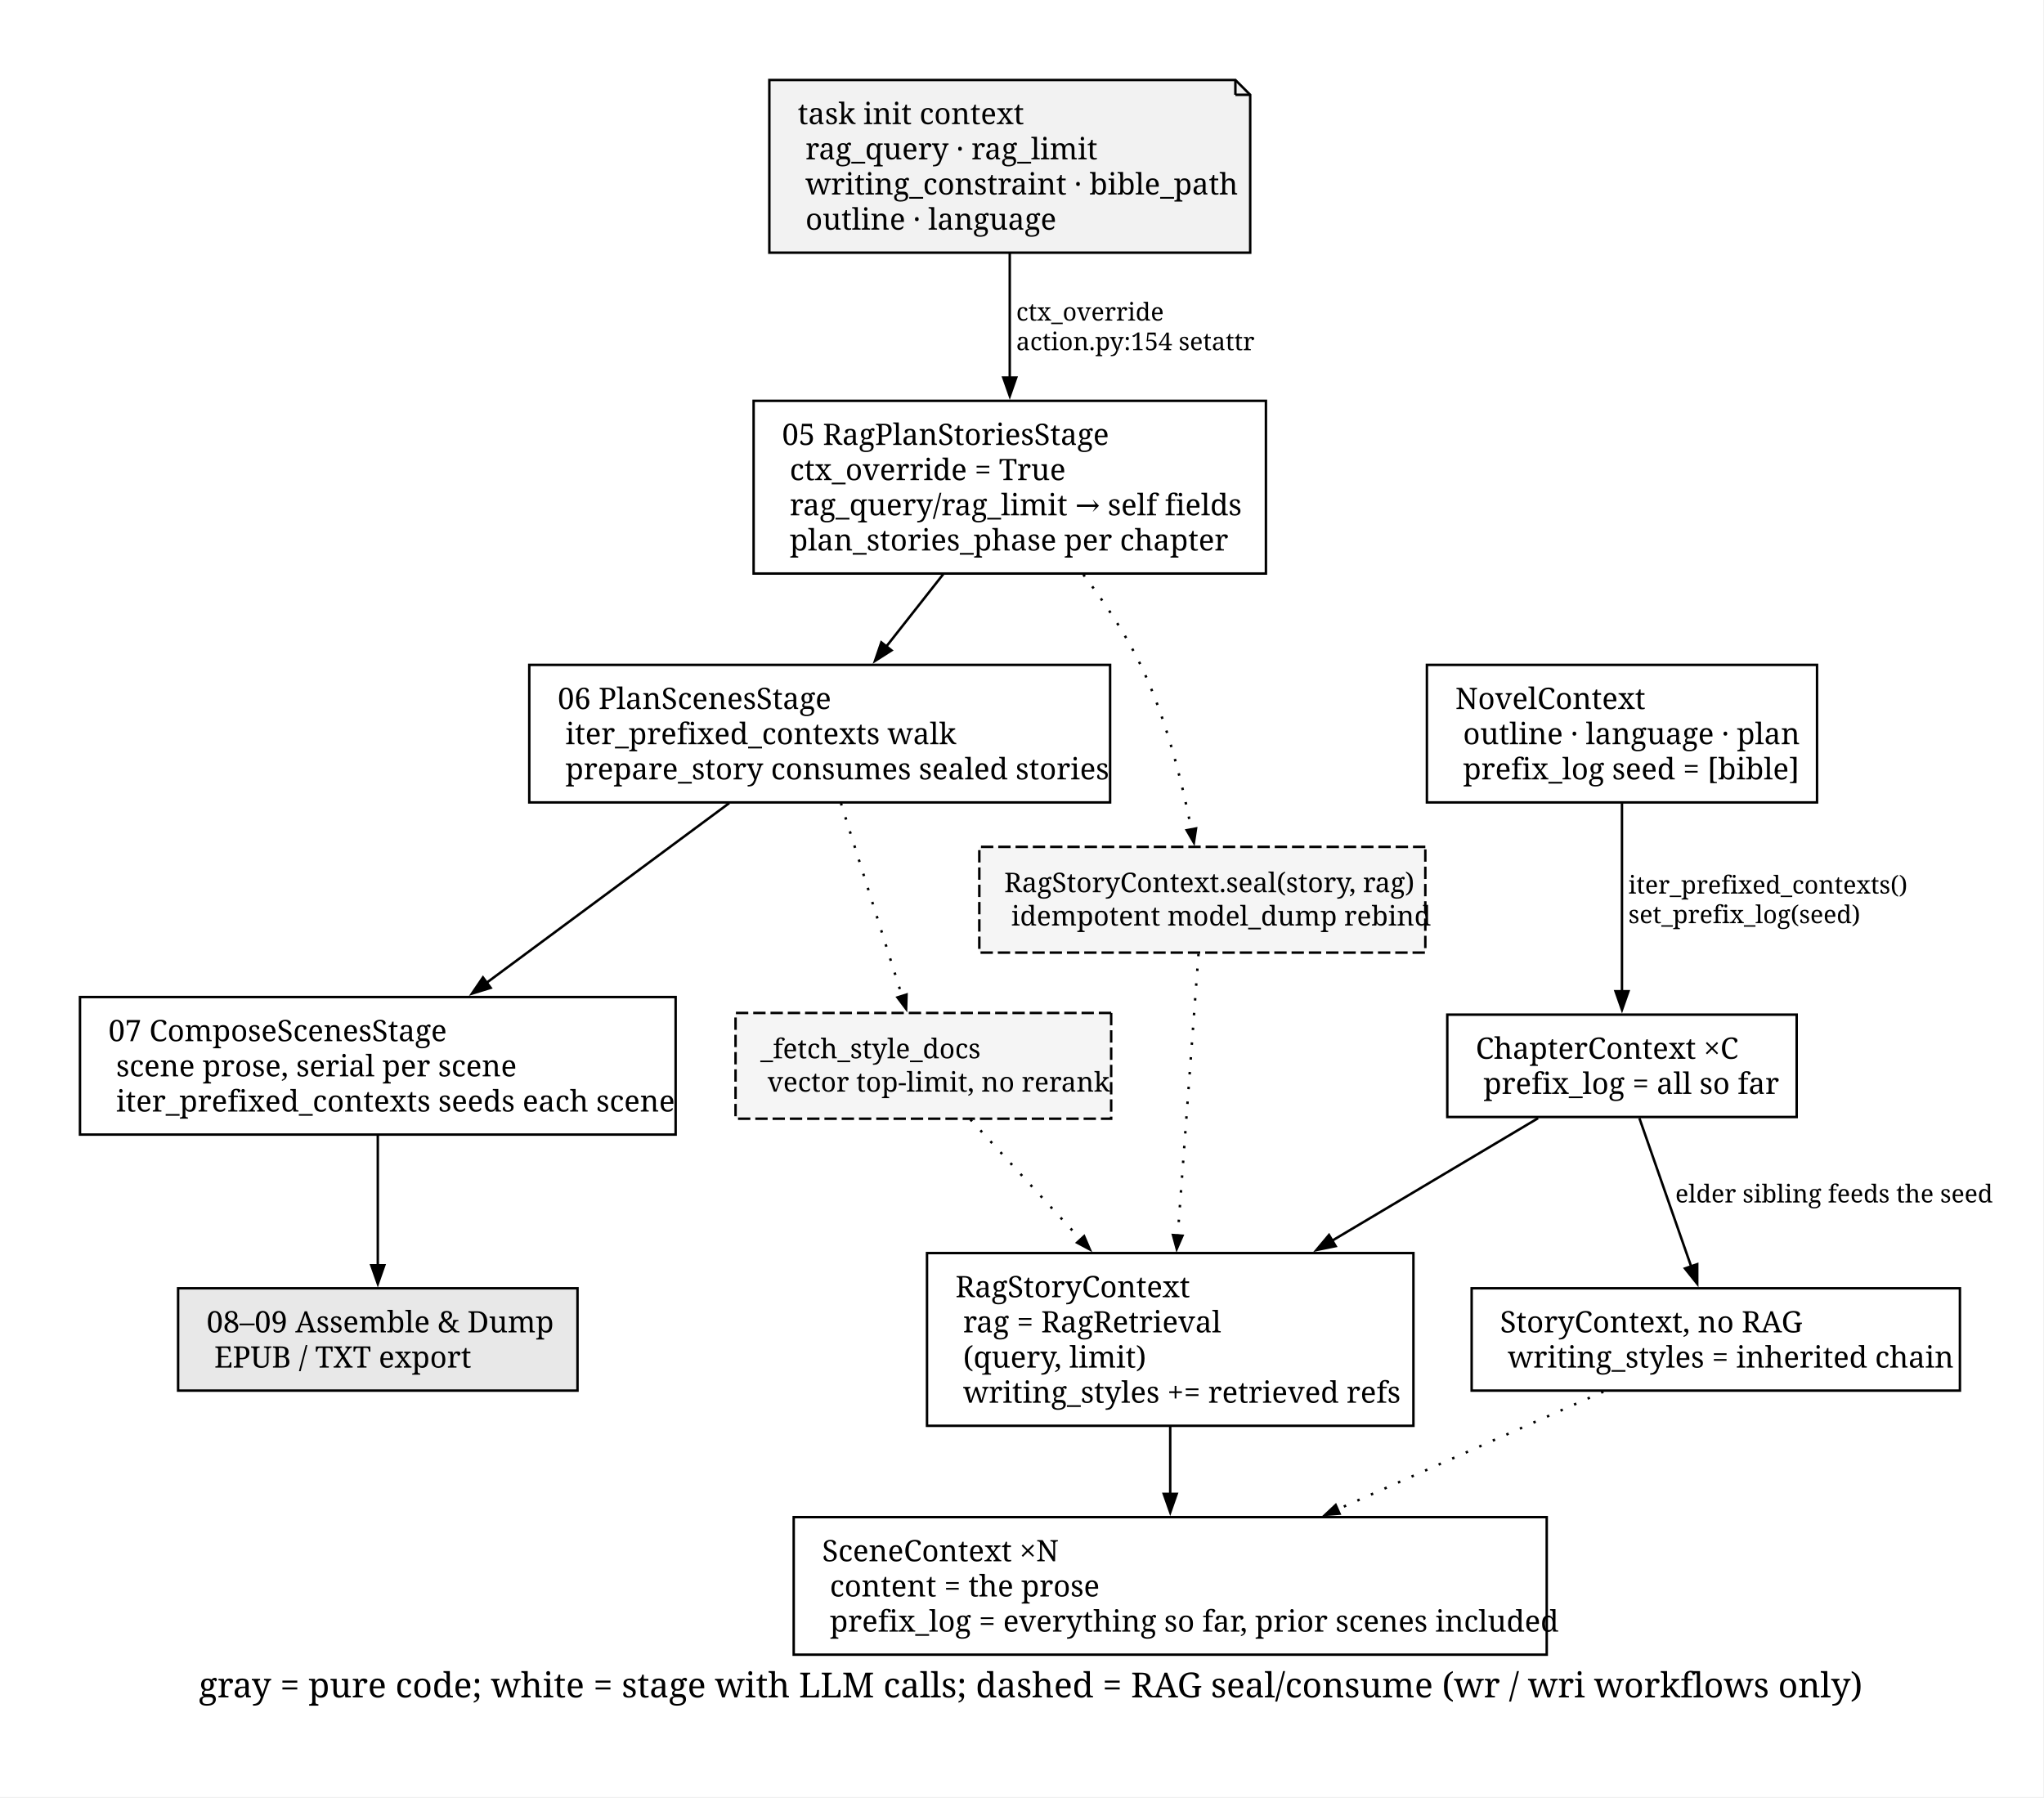
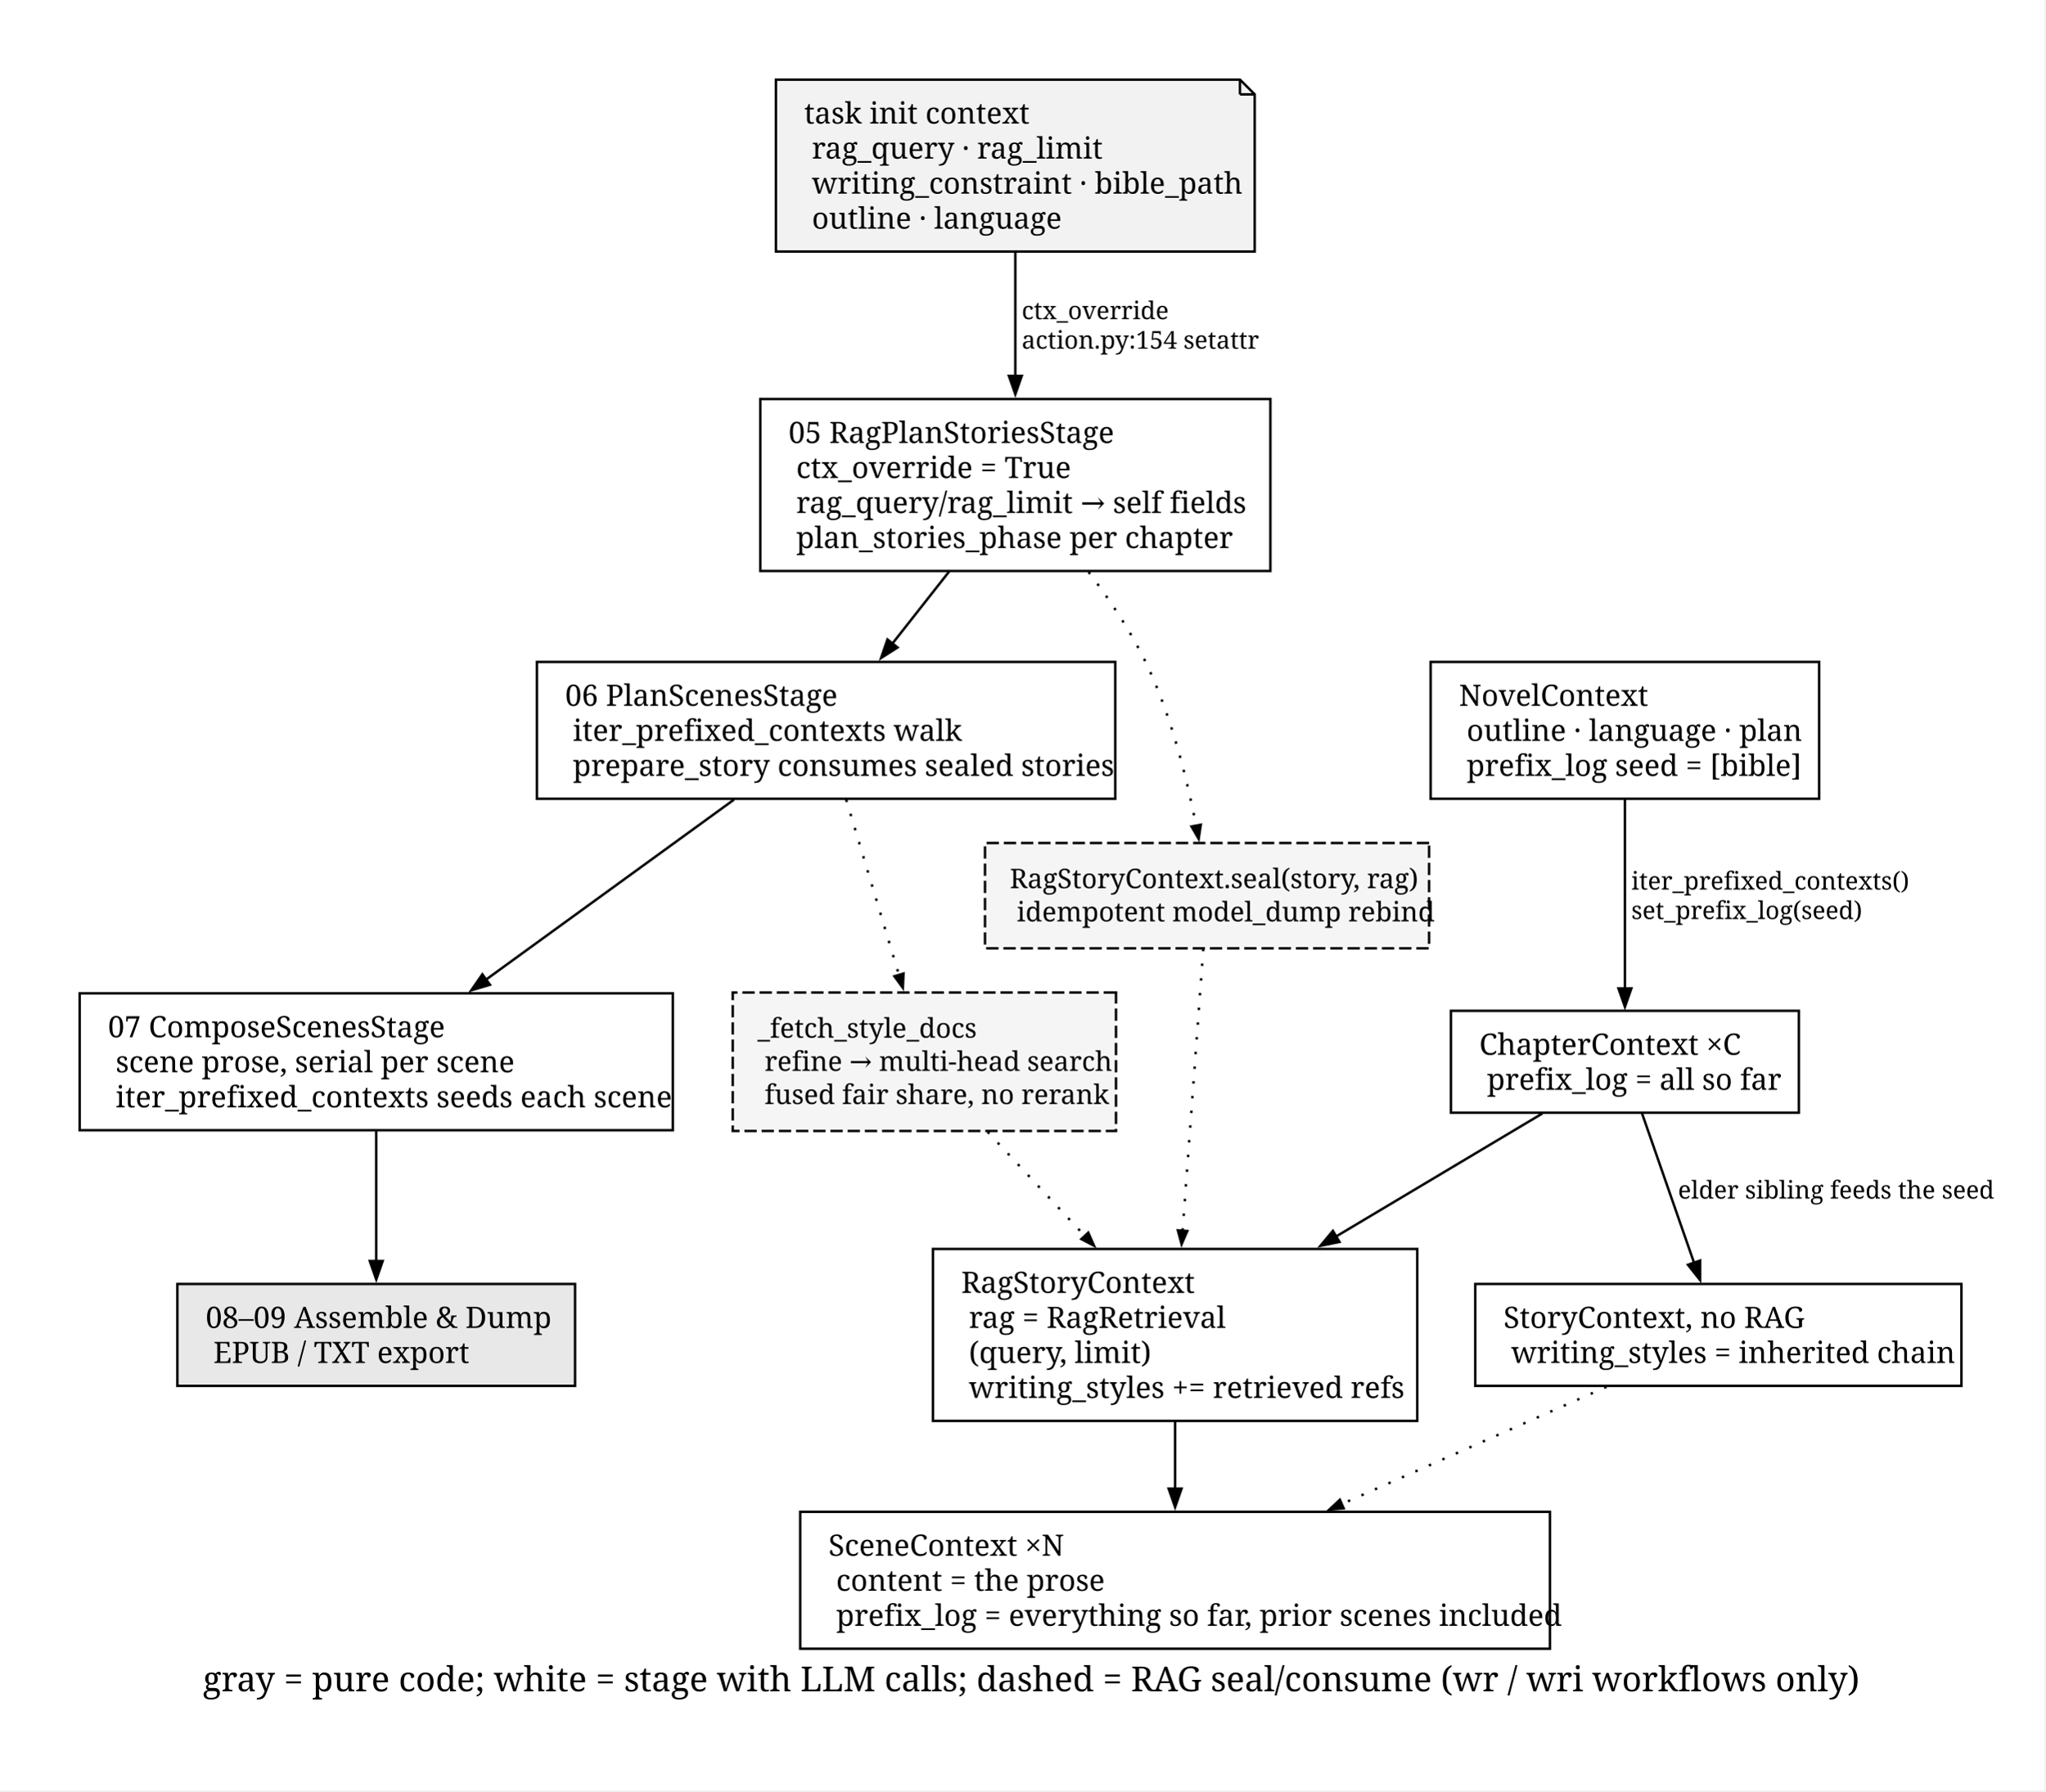
- <svg xmlns="http://www.w3.org/2000/svg" width="828pt" height="728pt" viewBox="0.00 0.00 828.00 728.00">
-   <g id="graph0" class="graph" transform="scale(1 1) rotate(0) translate(32.4 695.5)">
-     <polygon fill="white" stroke="none" points="-32.4,32.4 -32.4,-695.5 795.29,-695.5 795.29,32.4 -32.4,32.4" />
-     <text xml:space="preserve" text-anchor="middle" x="381.45" y="-7.95" font-family="serif" font-size="14.00">  gray = pure code; white = stage with LLM calls; dashed = RAG seal/consume (wr / wri workflows only)</text>
+ <svg xmlns="http://www.w3.org/2000/svg" width="832pt" height="729pt" viewBox="0.00 0.00 832.00 729.00">
+   <g id="graph0" class="graph" transform="scale(1 1) rotate(0) translate(32.4 696.13)">
+     <polygon fill="white" stroke="none" points="-32.4,32.4 -32.4,-696.13 799.29,-696.13 799.29,32.4 -32.4,32.4" />
+     <text xml:space="preserve" text-anchor="middle" x="383.45" y="-7.95" font-family="serif" font-size="14.00">  gray = pure code; white = stage with LLM calls; dashed = RAG seal/consume (wr / wri workflows only)</text>
    <g id="node1" class="node">
-       <polygon fill="#f2f2f2" stroke="black" points="468.04,-663.1 279.25,-663.1 279.25,-593.14 474.04,-593.14 474.04,-657.1 468.04,-663.1" />
-       <polyline fill="none" stroke="black" points="468.04,-663.1 468.04,-657.1" />
-       <polyline fill="none" stroke="black" points="474.04,-657.1 468.04,-657.1" />
-       <text xml:space="preserve" text-anchor="start" x="290.77" y="-645.22" font-family="serif" font-size="12.00">task init context</text>
-       <text xml:space="preserve" text-anchor="start" x="290.77" y="-630.97" font-family="serif" font-size="12.00"> rag_query · rag_limit</text>
-       <text xml:space="preserve" text-anchor="start" x="290.77" y="-616.72" font-family="serif" font-size="12.00"> writing_constraint · bible_path</text>
-       <text xml:space="preserve" text-anchor="start" x="290.77" y="-602.47" font-family="serif" font-size="12.00"> outline · language</text>
+       <polygon fill="#f2f2f2" stroke="black" points="472.04,-663.73 283.25,-663.73 283.25,-593.77 478.04,-593.77 478.04,-657.73 472.04,-663.73" />
+       <polyline fill="none" stroke="black" points="472.04,-663.73 472.04,-657.73" />
+       <polyline fill="none" stroke="black" points="478.04,-657.73 472.04,-657.73" />
+       <text xml:space="preserve" text-anchor="start" x="294.77" y="-645.85" font-family="serif" font-size="12.00">task init context</text>
+       <text xml:space="preserve" text-anchor="start" x="294.77" y="-631.6" font-family="serif" font-size="12.00"> rag_query · rag_limit</text>
+       <text xml:space="preserve" text-anchor="start" x="294.77" y="-617.35" font-family="serif" font-size="12.00"> writing_constraint · bible_path</text>
+       <text xml:space="preserve" text-anchor="start" x="294.77" y="-603.1" font-family="serif" font-size="12.00"> outline · language</text>
    </g>
    <g id="node2" class="node">
-       <polygon fill="white" stroke="black" points="480.41,-533.14 272.88,-533.14 272.88,-463.18 480.41,-463.18 480.41,-533.14" />
-       <text xml:space="preserve" text-anchor="start" x="284.39" y="-515.26" font-family="serif" font-size="12.00">05 RagPlanStoriesStage</text>
-       <text xml:space="preserve" text-anchor="start" x="284.39" y="-501.01" font-family="serif" font-size="12.00"> ctx_override = True</text>
-       <text xml:space="preserve" text-anchor="start" x="284.39" y="-486.76" font-family="serif" font-size="12.00"> rag_query/rag_limit → self fields</text>
-       <text xml:space="preserve" text-anchor="start" x="284.39" y="-472.51" font-family="serif" font-size="12.00"> plan_stories_phase per chapter</text>
+       <polygon fill="white" stroke="black" points="484.41,-533.77 276.88,-533.77 276.88,-463.81 484.41,-463.81 484.41,-533.77" />
+       <text xml:space="preserve" text-anchor="start" x="288.39" y="-515.89" font-family="serif" font-size="12.00">05 RagPlanStoriesStage</text>
+       <text xml:space="preserve" text-anchor="start" x="288.39" y="-501.64" font-family="serif" font-size="12.00"> ctx_override = True</text>
+       <text xml:space="preserve" text-anchor="start" x="288.39" y="-487.39" font-family="serif" font-size="12.00"> rag_query/rag_limit → self fields</text>
+       <text xml:space="preserve" text-anchor="start" x="288.39" y="-473.14" font-family="serif" font-size="12.00"> plan_stories_phase per chapter</text>
    </g>
    <g id="edge1" class="edge">
-       <path fill="none" stroke="black" d="M376.64,-592.83C376.64,-577.34 376.64,-558.86 376.64,-542.43" />
-       <polygon fill="black" stroke="black" points="379.27,-542.56 376.65,-535.06 374.02,-542.56 379.27,-542.56" />
-       <text xml:space="preserve" text-anchor="start" x="376.64" y="-565.64" font-family="serif" font-size="10.00"> ctx_override</text>
-       <text xml:space="preserve" text-anchor="start" x="376.64" y="-553.64" font-family="serif" font-size="10.00"> action.py:154 setattr</text>
+       <path fill="none" stroke="black" d="M380.64,-593.46C380.64,-577.97 380.64,-559.49 380.64,-543.06" />
+       <polygon fill="black" stroke="black" points="383.27,-543.19 380.65,-535.69 378.02,-543.19 383.27,-543.19" />
+       <text xml:space="preserve" text-anchor="start" x="380.64" y="-566.27" font-family="serif" font-size="10.00"> ctx_override</text>
+       <text xml:space="preserve" text-anchor="start" x="380.64" y="-554.27" font-family="serif" font-size="10.00"> action.py:154 setattr</text>
    </g>
    <g id="node3" class="node">
-       <polygon fill="white" stroke="black" points="417.29,-426.18 182,-426.18 182,-370.47 417.29,-370.47 417.29,-426.18" />
-       <text xml:space="preserve" text-anchor="start" x="193.52" y="-408.3" font-family="serif" font-size="12.00">06 PlanScenesStage</text>
-       <text xml:space="preserve" text-anchor="start" x="193.52" y="-394.05" font-family="serif" font-size="12.00"> iter_prefixed_contexts walk</text>
-       <text xml:space="preserve" text-anchor="start" x="193.52" y="-379.8" font-family="serif" font-size="12.00"> prepare_story consumes sealed stories</text>
+       <polygon fill="white" stroke="black" points="421.29,-426.81 186,-426.81 186,-371.1 421.29,-371.1 421.29,-426.81" />
+       <text xml:space="preserve" text-anchor="start" x="197.52" y="-408.93" font-family="serif" font-size="12.00">06 PlanScenesStage</text>
+       <text xml:space="preserve" text-anchor="start" x="197.52" y="-394.68" font-family="serif" font-size="12.00"> iter_prefixed_contexts walk</text>
+       <text xml:space="preserve" text-anchor="start" x="197.52" y="-380.43" font-family="serif" font-size="12.00"> prepare_story consumes sealed stories</text>
    </g>
    <g id="edge2" class="edge">
-       <path fill="none" stroke="black" d="M349.71,-462.94C342.25,-453.46 334.14,-443.16 326.67,-433.67" />
-       <polygon fill="black" stroke="black" points="328.74,-432.05 322.04,-427.78 324.62,-435.3 328.74,-432.05" />
+       <path fill="none" stroke="black" d="M353.71,-463.57C346.25,-454.09 338.14,-443.79 330.67,-434.3" />
+       <polygon fill="black" stroke="black" points="332.74,-432.68 326.04,-428.41 328.62,-435.93 332.74,-432.68" />
    </g>
    <g id="node11" class="node">
-       <polygon fill="#f5f5f5" stroke="black" stroke-dasharray="5,2" points="544.98,-352.47 364.31,-352.47 364.31,-309.63 544.98,-309.63 544.98,-352.47" />
-       <text xml:space="preserve" text-anchor="start" x="374.39" y="-334.1" font-family="serif" font-size="11.00">RagStoryContext.seal(story, rag)</text>
-       <text xml:space="preserve" text-anchor="start" x="374.39" y="-320.6" font-family="serif" font-size="11.00"> idempotent model_dump rebind</text>
+       <polygon fill="#f5f5f5" stroke="black" stroke-dasharray="5,2" points="548.98,-353.1 368.31,-353.1 368.31,-310.26 548.98,-310.26 548.98,-353.1" />
+       <text xml:space="preserve" text-anchor="start" x="378.39" y="-334.73" font-family="serif" font-size="11.00">RagStoryContext.seal(story, rag)</text>
+       <text xml:space="preserve" text-anchor="start" x="378.39" y="-321.23" font-family="serif" font-size="11.00"> idempotent model_dump rebind</text>
    </g>
    <g id="edge10" class="edge">
-       <path fill="none" stroke="black" stroke-dasharray="1,5" d="M406.45,-462.77C414.91,-451.67 423.48,-438.92 429.64,-426.18 439.94,-404.9 446.45,-378.78 450.23,-359.46" />
-       <polygon fill="black" stroke="black" points="452.1,-359.92 451.23,-354.16 448.32,-359.21 452.1,-359.92" />
+       <path fill="none" stroke="black" stroke-dasharray="1,5" d="M410.45,-463.4C418.91,-452.3 427.48,-439.55 433.64,-426.81 443.94,-405.53 450.45,-379.41 454.23,-360.09" />
+       <polygon fill="black" stroke="black" points="456.1,-360.55 455.23,-354.79 452.32,-359.84 456.1,-360.55" />
    </g>
    <g id="node4" class="node">
-       <polygon fill="white" stroke="black" points="241.29,-291.63 0,-291.63 0,-235.92 241.29,-235.92 241.29,-291.63" />
-       <text xml:space="preserve" text-anchor="start" x="11.52" y="-273.75" font-family="serif" font-size="12.00">07 ComposeScenesStage</text>
-       <text xml:space="preserve" text-anchor="start" x="11.52" y="-259.5" font-family="serif" font-size="12.00"> scene prose, serial per scene</text>
-       <text xml:space="preserve" text-anchor="start" x="11.52" y="-245.25" font-family="serif" font-size="12.00"> iter_prefixed_contexts seeds each scene</text>
+       <polygon fill="white" stroke="black" points="241.29,-291.94 0,-291.94 0,-236.23 241.29,-236.23 241.29,-291.94" />
+       <text xml:space="preserve" text-anchor="start" x="11.52" y="-274.06" font-family="serif" font-size="12.00">07 ComposeScenesStage</text>
+       <text xml:space="preserve" text-anchor="start" x="11.52" y="-259.81" font-family="serif" font-size="12.00"> scene prose, serial per scene</text>
+       <text xml:space="preserve" text-anchor="start" x="11.52" y="-245.56" font-family="serif" font-size="12.00"> iter_prefixed_contexts seeds each scene</text>
    </g>
    <g id="edge3" class="edge">
-       <path fill="none" stroke="black" d="M262.99,-370.18C234.49,-349.08 194.85,-319.72 164.63,-297.35" />
-       <polygon fill="black" stroke="black" points="166.36,-295.36 158.77,-293.01 163.24,-299.58 166.36,-295.36" />
+       <path fill="none" stroke="black" d="M266.17,-370.75C236.93,-349.52 196.23,-319.97 165.31,-297.52" />
+       <polygon fill="black" stroke="black" points="166.91,-295.43 159.29,-293.15 163.82,-299.68 166.91,-295.43" />
    </g>
    <g id="node12" class="node">
-       <polygon fill="#f5f5f5" stroke="black" stroke-dasharray="5,2" points="417.72,-285.19 265.56,-285.19 265.56,-242.35 417.72,-242.35 417.72,-285.19" />
-       <text xml:space="preserve" text-anchor="start" x="275.64" y="-266.82" font-family="serif" font-size="11.00">_fetch_style_docs</text>
-       <text xml:space="preserve" text-anchor="start" x="275.64" y="-253.32" font-family="serif" font-size="11.00"> vector top-limit, no rerank</text>
+       <polygon fill="#f5f5f5" stroke="black" stroke-dasharray="5,2" points="421.6,-292.26 265.69,-292.26 265.69,-235.92 421.6,-235.92 421.6,-292.26" />
+       <text xml:space="preserve" text-anchor="start" x="275.77" y="-273.89" font-family="serif" font-size="11.00">_fetch_style_docs</text>
+       <text xml:space="preserve" text-anchor="start" x="275.77" y="-260.39" font-family="serif" font-size="11.00"> refine → multi-head search</text>
+       <text xml:space="preserve" text-anchor="start" x="275.77" y="-246.89" font-family="serif" font-size="11.00"> fused fair share, no rerank</text>
    </g>
    <g id="edge12" class="edge">
-       <path fill="none" stroke="black" stroke-dasharray="1,5" d="M308.25,-370.18C315.5,-347.29 325.82,-314.71 333.07,-291.84" />
-       <polygon fill="black" stroke="black" points="334.83,-292.64 334.66,-286.82 331.16,-291.48 334.83,-292.64" />
+       <path fill="none" stroke="black" stroke-dasharray="1,5" d="M311.84,-370.75C318.05,-350.11 326.63,-321.59 333.32,-299.39" />
+       <polygon fill="black" stroke="black" points="335.15,-299.99 334.89,-294.17 331.46,-298.88 335.15,-299.99" />
    </g>
    <g id="node5" class="node">
      <polygon fill="#e8e8e8" stroke="black" points="201.54,-173.67 39.75,-173.67 39.75,-132.21 201.54,-132.21 201.54,-173.67" />
      <text xml:space="preserve" text-anchor="start" x="51.27" y="-155.79" font-family="serif" font-size="12.00">08–09 Assemble &amp; Dump</text>
      <text xml:space="preserve" text-anchor="start" x="51.27" y="-141.54" font-family="serif" font-size="12.00"> EPUB / TXT export</text>
    </g>
    <g id="edge4" class="edge">
-       <path fill="none" stroke="black" d="M120.64,-235.59C120.64,-219.44 120.64,-198.98 120.64,-182.58" />
-       <polygon fill="black" stroke="black" points="123.27,-182.96 120.65,-175.46 118.02,-182.96 123.27,-182.96" />
+       <path fill="none" stroke="black" d="M120.64,-235.83C120.64,-219.63 120.64,-199.11 120.64,-182.66" />
+       <polygon fill="black" stroke="black" points="123.27,-183.01 120.65,-175.51 118.02,-183.01 123.27,-183.01" />
    </g>
    <g id="node6" class="node">
-       <polygon fill="white" stroke="black" points="703.66,-426.18 545.62,-426.18 545.62,-370.47 703.66,-370.47 703.66,-426.18" />
-       <text xml:space="preserve" text-anchor="start" x="557.14" y="-408.3" font-family="serif" font-size="12.00">NovelContext</text>
-       <text xml:space="preserve" text-anchor="start" x="557.14" y="-394.05" font-family="serif" font-size="12.00"> outline · language · plan</text>
-       <text xml:space="preserve" text-anchor="start" x="557.14" y="-379.8" font-family="serif" font-size="12.00"> prefix_log seed = [bible]</text>
+       <polygon fill="white" stroke="black" points="707.66,-426.81 549.62,-426.81 549.62,-371.1 707.66,-371.1 707.66,-426.81" />
+       <text xml:space="preserve" text-anchor="start" x="561.14" y="-408.93" font-family="serif" font-size="12.00">NovelContext</text>
+       <text xml:space="preserve" text-anchor="start" x="561.14" y="-394.68" font-family="serif" font-size="12.00"> outline · language · plan</text>
+       <text xml:space="preserve" text-anchor="start" x="561.14" y="-380.43" font-family="serif" font-size="12.00"> prefix_log seed = [bible]</text>
    </g>
    <g id="node7" class="node">
-       <polygon fill="white" stroke="black" points="695.41,-284.5 553.88,-284.5 553.88,-243.04 695.41,-243.04 695.41,-284.5" />
-       <text xml:space="preserve" text-anchor="start" x="565.39" y="-266.62" font-family="serif" font-size="12.00">ChapterContext ×C</text>
-       <text xml:space="preserve" text-anchor="start" x="565.39" y="-252.37" font-family="serif" font-size="12.00"> prefix_log = all so far</text>
+       <polygon fill="white" stroke="black" points="699.41,-284.82 557.88,-284.82 557.88,-243.36 699.41,-243.36 699.41,-284.82" />
+       <text xml:space="preserve" text-anchor="start" x="569.39" y="-266.94" font-family="serif" font-size="12.00">ChapterContext ×C</text>
+       <text xml:space="preserve" text-anchor="start" x="569.39" y="-252.69" font-family="serif" font-size="12.00"> prefix_log = all so far</text>
    </g>
    <g id="edge5" class="edge">
-       <path fill="none" stroke="black" d="M624.64,-370.18C624.64,-347.95 624.64,-316.56 624.64,-293.82" />
-       <polygon fill="black" stroke="black" points="627.27,-293.98 624.65,-286.48 622.02,-293.98 627.27,-293.98" />
-       <text xml:space="preserve" text-anchor="start" x="624.64" y="-333.55" font-family="serif" font-size="10.00"> iter_prefixed_contexts()</text>
-       <text xml:space="preserve" text-anchor="start" x="624.64" y="-321.55" font-family="serif" font-size="10.00"> set_prefix_log(seed)</text>
+       <path fill="none" stroke="black" d="M628.64,-370.75C628.64,-348.33 628.64,-316.62 628.64,-293.8" />
+       <polygon fill="black" stroke="black" points="631.27,-293.93 628.65,-286.43 626.02,-293.93 631.27,-293.93" />
+       <text xml:space="preserve" text-anchor="start" x="628.64" y="-334.18" font-family="serif" font-size="10.00"> iter_prefixed_contexts()</text>
+       <text xml:space="preserve" text-anchor="start" x="628.64" y="-322.18" font-family="serif" font-size="10.00"> set_prefix_log(seed)</text>
    </g>
    <g id="node8" class="node">
-       <polygon fill="white" stroke="black" points="540.16,-187.92 343.12,-187.92 343.12,-117.96 540.16,-117.96 540.16,-187.92" />
-       <text xml:space="preserve" text-anchor="start" x="354.64" y="-170.04" font-family="serif" font-size="12.00">RagStoryContext</text>
-       <text xml:space="preserve" text-anchor="start" x="354.64" y="-155.79" font-family="serif" font-size="12.00"> rag = RagRetrieval</text>
-       <text xml:space="preserve" text-anchor="start" x="354.64" y="-141.54" font-family="serif" font-size="12.00"> (query, limit)</text>
-       <text xml:space="preserve" text-anchor="start" x="354.64" y="-127.29" font-family="serif" font-size="12.00"> writing_styles += retrieved refs</text>
+       <polygon fill="white" stroke="black" points="544.16,-187.92 347.12,-187.92 347.12,-117.96 544.16,-117.96 544.16,-187.92" />
+       <text xml:space="preserve" text-anchor="start" x="358.64" y="-170.04" font-family="serif" font-size="12.00">RagStoryContext</text>
+       <text xml:space="preserve" text-anchor="start" x="358.64" y="-155.79" font-family="serif" font-size="12.00"> rag = RagRetrieval</text>
+       <text xml:space="preserve" text-anchor="start" x="358.64" y="-141.54" font-family="serif" font-size="12.00"> (query, limit)</text>
+       <text xml:space="preserve" text-anchor="start" x="358.64" y="-127.29" font-family="serif" font-size="12.00"> writing_styles += retrieved refs</text>
    </g>
    <g id="edge6" class="edge">
-       <path fill="none" stroke="black" d="M590.65,-242.56C567.22,-228.62 535.31,-209.65 507.04,-192.83" />
-       <polygon fill="black" stroke="black" points="508.65,-190.73 500.86,-189.16 505.96,-195.25 508.65,-190.73" />
+       <path fill="none" stroke="black" d="M595.08,-243.07C571.59,-229.06 539.44,-209.89 510.99,-192.91" />
+       <polygon fill="black" stroke="black" points="512.54,-190.78 504.75,-189.19 509.85,-195.29 512.54,-190.78" />
    </g>
    <g id="node9" class="node">
-       <polygon fill="white" stroke="black" points="761.54,-173.67 563.75,-173.67 563.75,-132.21 761.54,-132.21 761.54,-173.67" />
-       <text xml:space="preserve" text-anchor="start" x="575.27" y="-155.79" font-family="serif" font-size="12.00">StoryContext, no RAG</text>
-       <text xml:space="preserve" text-anchor="start" x="575.27" y="-141.54" font-family="serif" font-size="12.00"> writing_styles = inherited chain</text>
+       <polygon fill="white" stroke="black" points="765.54,-173.67 567.75,-173.67 567.75,-132.21 765.54,-132.21 765.54,-173.67" />
+       <text xml:space="preserve" text-anchor="start" x="579.27" y="-155.79" font-family="serif" font-size="12.00">StoryContext, no RAG</text>
+       <text xml:space="preserve" text-anchor="start" x="579.27" y="-141.54" font-family="serif" font-size="12.00"> writing_styles = inherited chain</text>
    </g>
    <g id="edge7" class="edge">
-       <path fill="none" stroke="black" d="M631.7,-242.56C637.6,-225.68 646.06,-201.43 652.65,-182.56" />
-       <polygon fill="black" stroke="black" points="655.13,-183.42 655.13,-175.48 650.17,-181.69 655.13,-183.42" />
-       <text xml:space="preserve" text-anchor="start" x="643.64" y="-208.42" font-family="serif" font-size="10.00"> elder sibling feeds the seed</text>
+       <path fill="none" stroke="black" d="M635.61,-243.07C641.56,-225.99 650.18,-201.24 656.82,-182.16" />
+       <polygon fill="black" stroke="black" points="659.23,-183.21 659.22,-175.26 654.28,-181.48 659.23,-183.21" />
+       <text xml:space="preserve" text-anchor="start" x="647.64" y="-208.42" font-family="serif" font-size="10.00"> elder sibling feeds the seed</text>
    </g>
    <g id="node10" class="node">
-       <polygon fill="white" stroke="black" points="594.16,-80.96 289.12,-80.96 289.12,-25.25 594.16,-25.25 594.16,-80.96" />
-       <text xml:space="preserve" text-anchor="start" x="300.64" y="-63.08" font-family="serif" font-size="12.00">SceneContext ×N</text>
-       <text xml:space="preserve" text-anchor="start" x="300.64" y="-48.83" font-family="serif" font-size="12.00"> content = the prose</text>
-       <text xml:space="preserve" text-anchor="start" x="300.64" y="-34.58" font-family="serif" font-size="12.00"> prefix_log = everything so far, prior scenes included</text>
+       <polygon fill="white" stroke="black" points="598.16,-80.96 293.12,-80.96 293.12,-25.25 598.16,-25.25 598.16,-80.96" />
+       <text xml:space="preserve" text-anchor="start" x="304.64" y="-63.08" font-family="serif" font-size="12.00">SceneContext ×N</text>
+       <text xml:space="preserve" text-anchor="start" x="304.64" y="-48.83" font-family="serif" font-size="12.00"> content = the prose</text>
+       <text xml:space="preserve" text-anchor="start" x="304.64" y="-34.58" font-family="serif" font-size="12.00"> prefix_log = everything so far, prior scenes included</text>
    </g>
    <g id="edge8" class="edge">
-       <path fill="none" stroke="black" d="M441.64,-117.72C441.64,-108.8 441.64,-99.15 441.64,-90.13" />
-       <polygon fill="black" stroke="black" points="444.27,-90.39 441.65,-82.89 439.02,-90.39 444.27,-90.39" />
+       <path fill="none" stroke="black" d="M445.64,-117.72C445.64,-108.8 445.64,-99.15 445.64,-90.13" />
+       <polygon fill="black" stroke="black" points="448.27,-90.39 445.65,-82.89 443.02,-90.39 448.27,-90.39" />
    </g>
    <g id="edge9" class="edge">
-       <path fill="none" stroke="black" stroke-dasharray="1,5" d="M617.12,-131.79C585.95,-117.99 544.07,-99.45 509.04,-83.94" />
-       <polygon fill="black" stroke="black" points="510.23,-82.36 504.42,-81.89 508.67,-85.88 510.23,-82.36" />
+       <path fill="none" stroke="black" stroke-dasharray="1,5" d="M621.12,-131.79C589.95,-117.99 548.07,-99.45 513.04,-83.94" />
+       <polygon fill="black" stroke="black" points="514.23,-82.36 508.42,-81.89 512.67,-85.88 514.23,-82.36" />
    </g>
    <g id="edge11" class="edge">
-       <path fill="none" stroke="black" stroke-dasharray="1,5" d="M453.1,-309.16C451.03,-281.14 447.32,-230.79 444.68,-195.04" />
-       <polygon fill="black" stroke="black" points="446.6,-194.94 444.28,-189.6 442.76,-195.23 446.6,-194.94" />
+       <path fill="none" stroke="black" stroke-dasharray="1,5" d="M457.13,-310.06C455.06,-281.94 451.31,-230.96 448.66,-194.91" />
+       <polygon fill="black" stroke="black" points="450.61,-195.22 448.29,-189.87 446.77,-195.5 450.61,-195.22" />
    </g>
    <g id="edge13" class="edge">
-       <path fill="none" stroke="black" stroke-dasharray="1,5" d="M360.69,-242.05C373.32,-228.3 390.3,-209.82 405.45,-193.33" />
-       <polygon fill="black" stroke="black" points="406.76,-194.76 409.06,-189.4 403.92,-192.15 406.76,-194.76" />
+       <path fill="none" stroke="black" stroke-dasharray="1,5" d="M369.38,-235.55C381.37,-222.72 395.84,-207.23 408.95,-193.21" />
+       <polygon fill="black" stroke="black" points="410.32,-194.56 412.67,-189.23 407.51,-191.93 410.32,-194.56" />
    </g>
  </g>
</svg>
